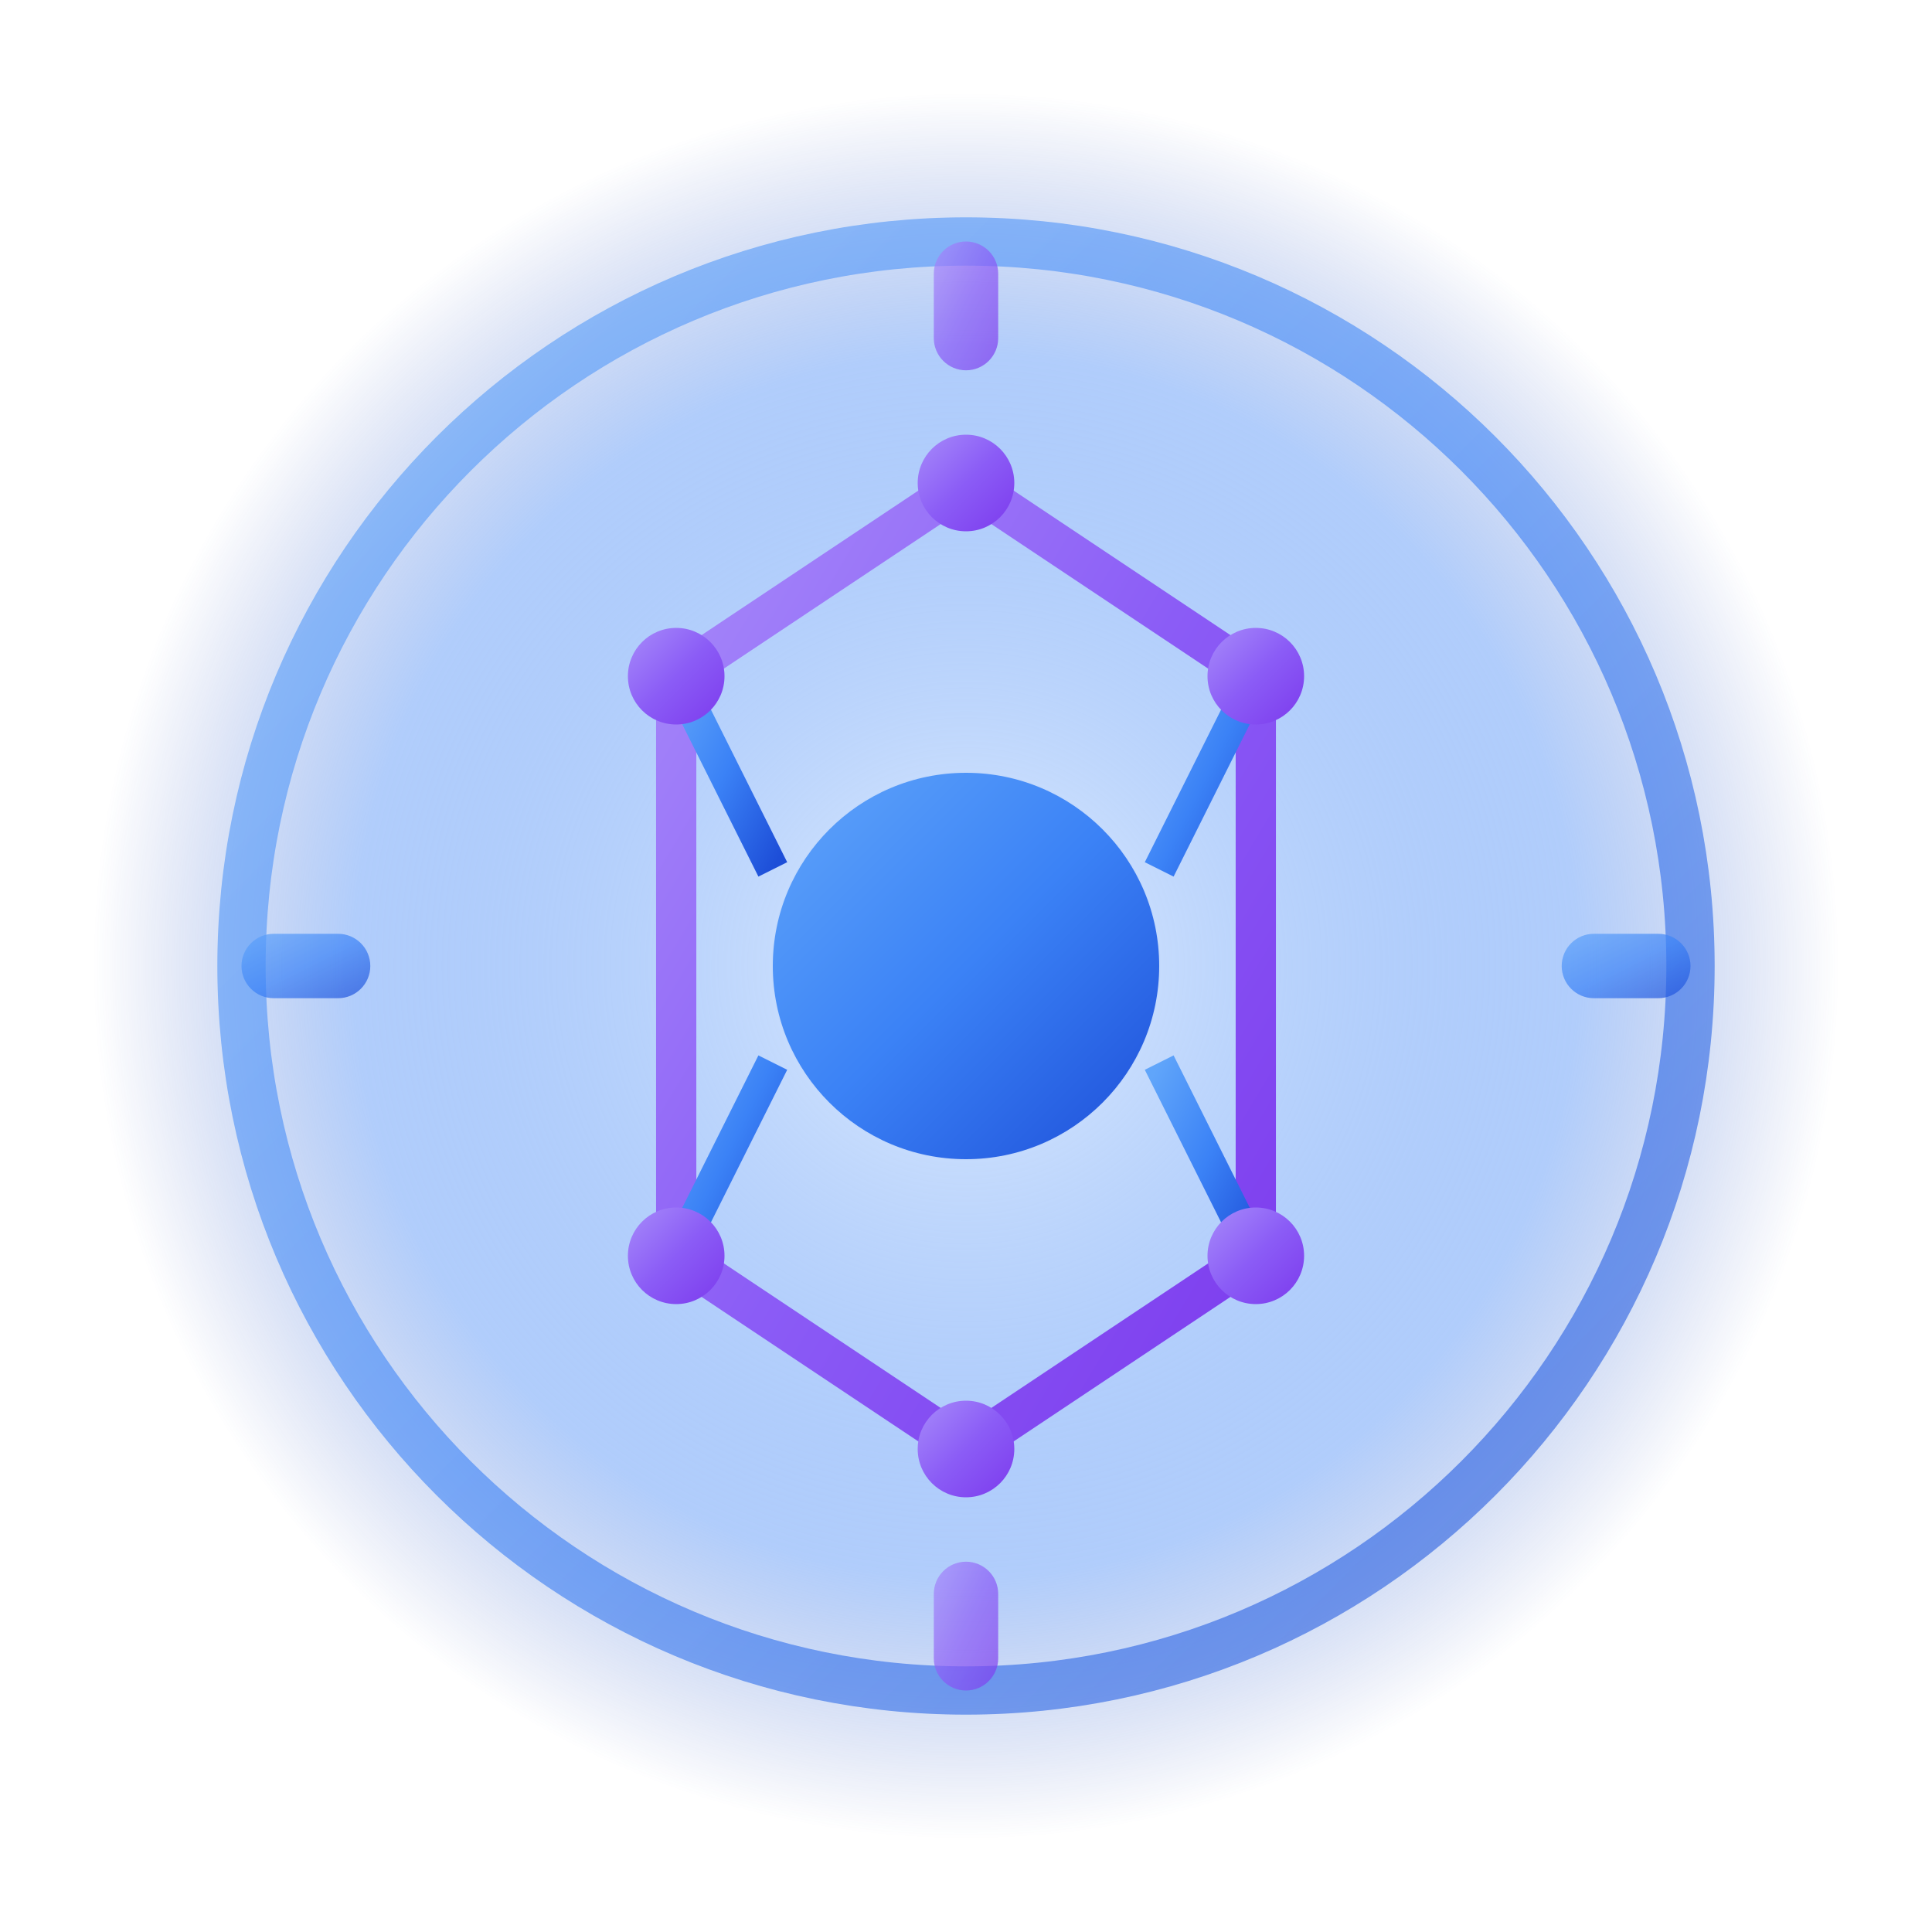
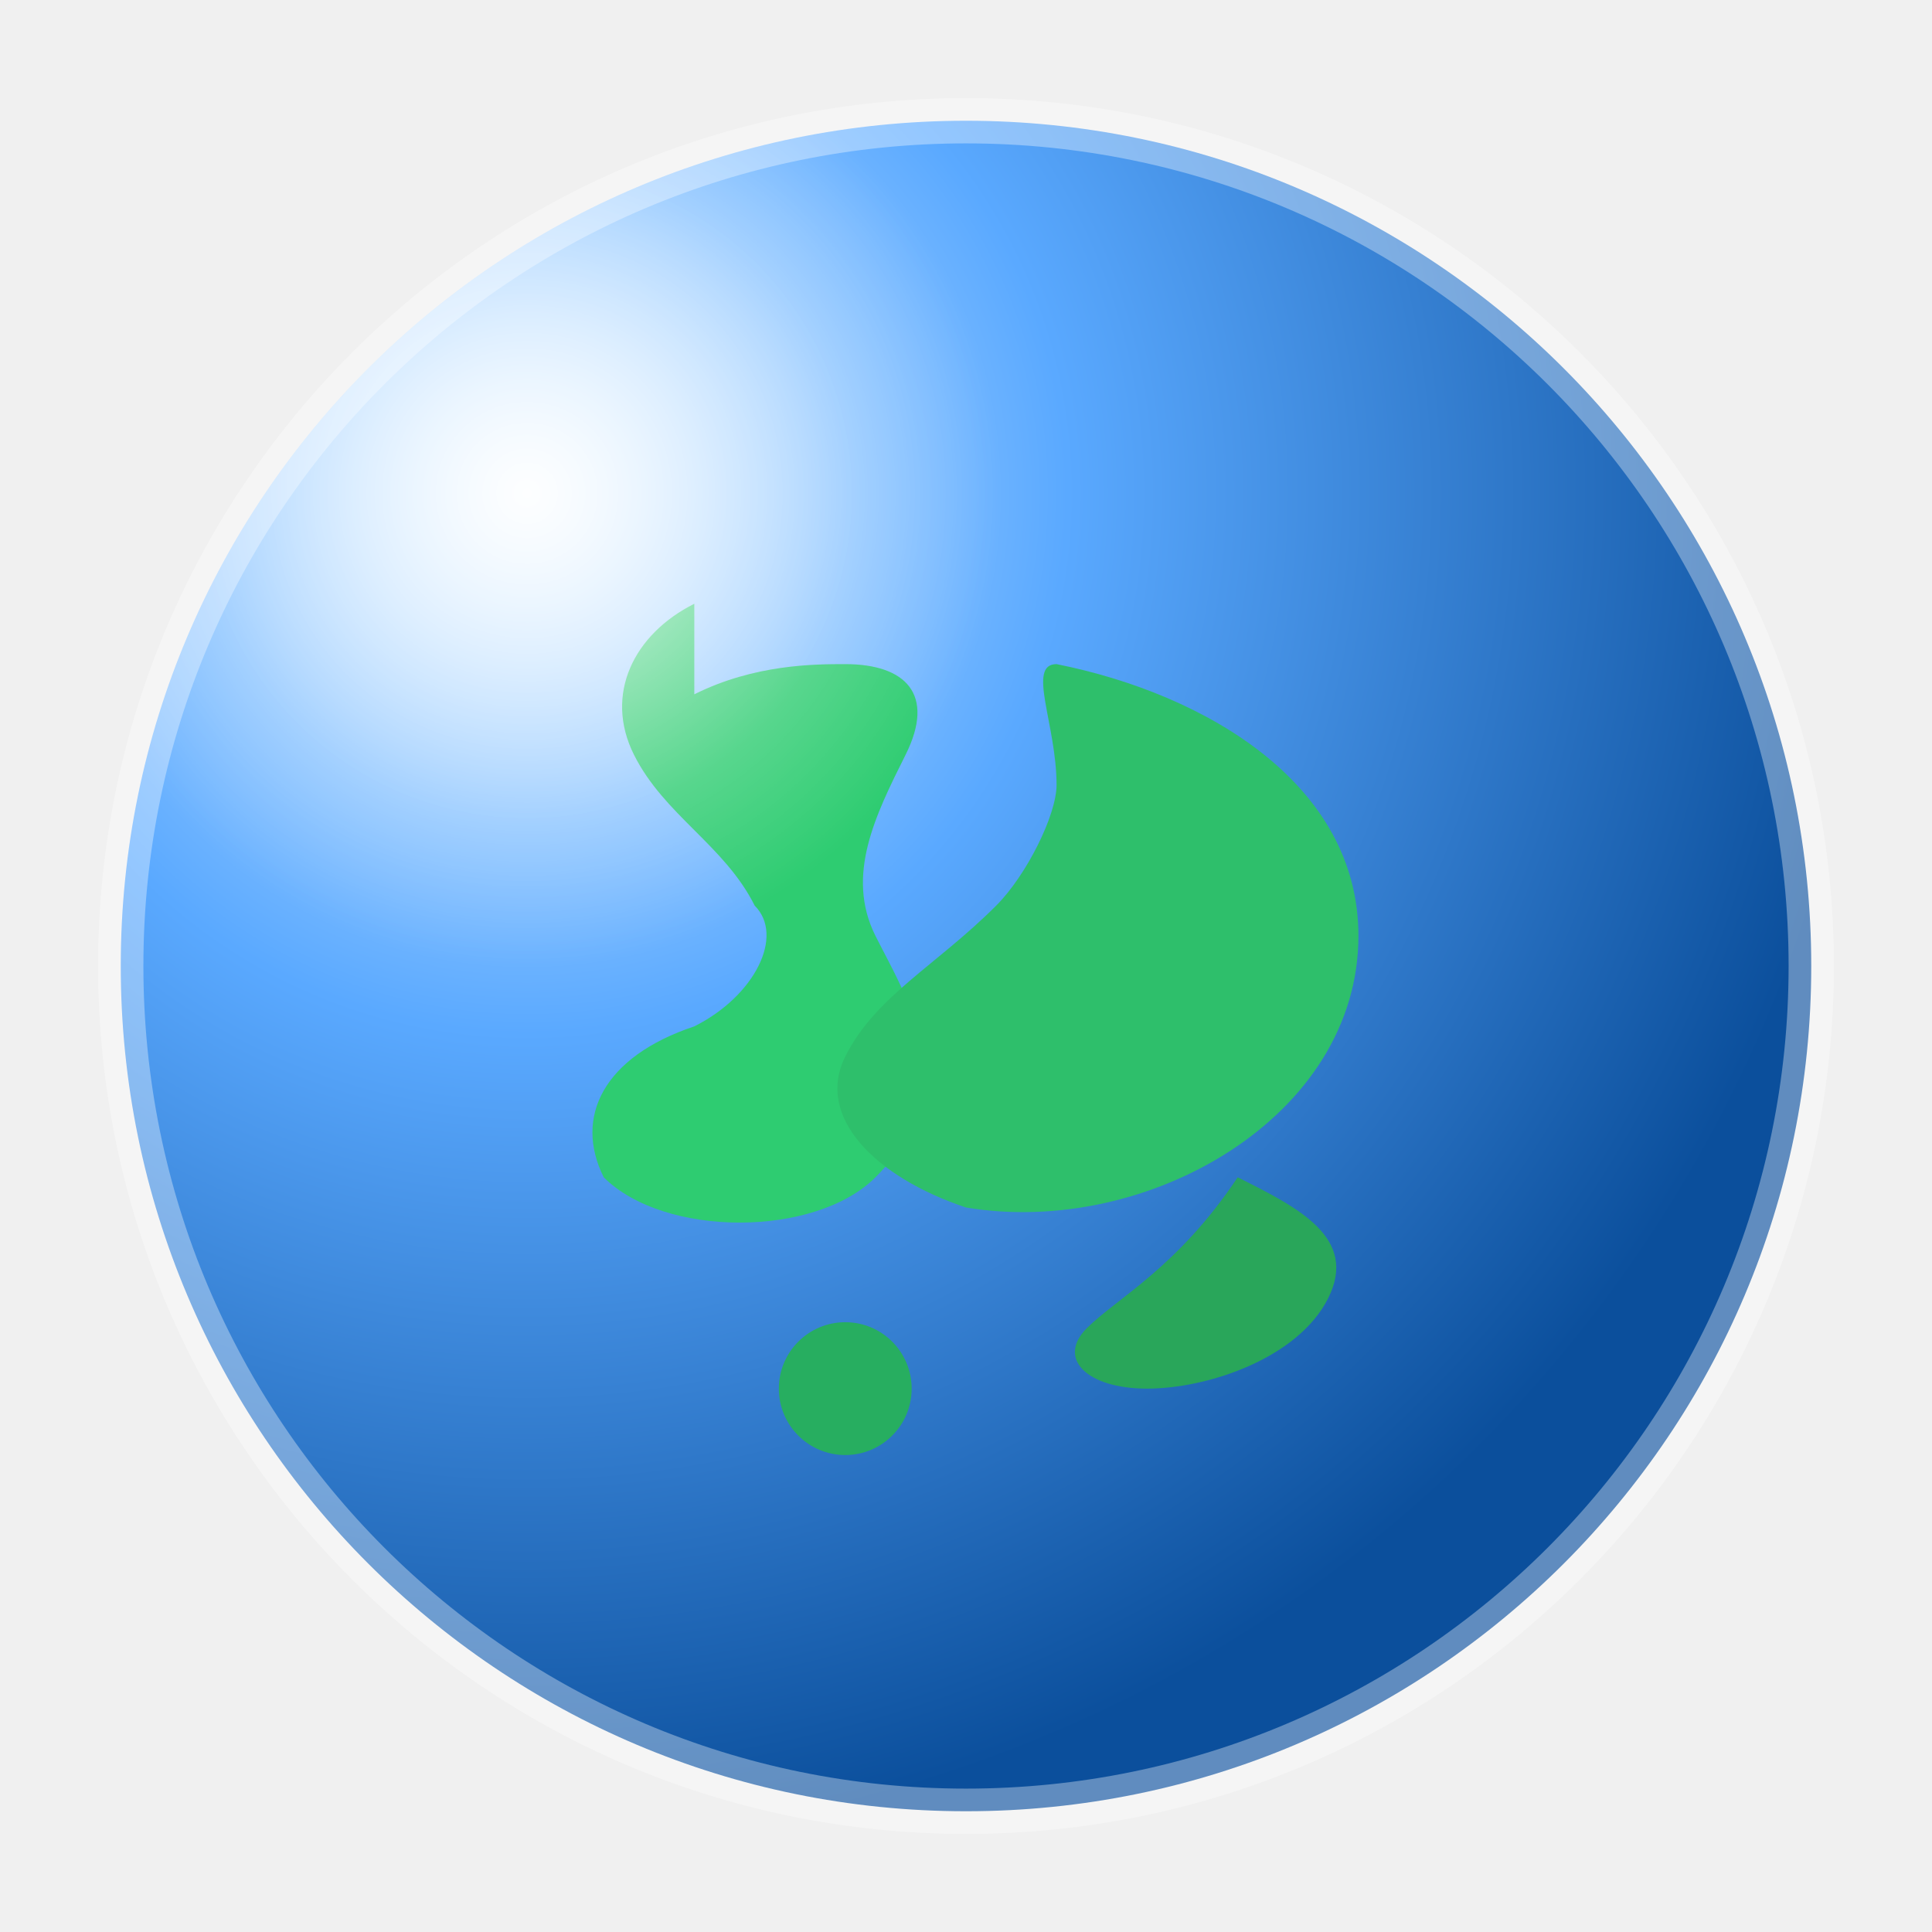
- <svg xmlns="http://www.w3.org/2000/svg" viewBox="0 0 120 120">
+ <svg xmlns="http://www.w3.org/2000/svg" viewBox="0 0 64 64">
  <defs>
-     <linearGradient id="primaryGradient" x1="0%" y1="0%" x2="100%" y2="100%">
-       <stop offset="0%" stop-color="#60A5FA" />
-       <stop offset="50%" stop-color="#3B82F6" />
-       <stop offset="100%" stop-color="#1D4ED8" />
-     </linearGradient>
-     <linearGradient id="accentGradient" x1="0%" y1="0%" x2="100%" y2="100%">
-       <stop offset="0%" stop-color="#A78BFA" />
-       <stop offset="50%" stop-color="#8B5CF6" />
-       <stop offset="100%" stop-color="#7C3AED" />
-     </linearGradient>
-     <radialGradient id="glowGradient" cx="50%" cy="50%" r="50%">
-       <stop offset="0%" stop-color="#DBEAFE" stop-opacity="0.8" />
-       <stop offset="70%" stop-color="#3B82F6" stop-opacity="0.4" />
-       <stop offset="100%" stop-color="#1E40AF" stop-opacity="0" />
+     <radialGradient id="ocean" cx="24%" cy="22%" r="80%">
+       <stop offset="0%" stop-color="#D8EEFF" />
+       <stop offset="40%" stop-color="#5AA9FF" />
+       <stop offset="100%" stop-color="#0B4F9C" />
+     </radialGradient>
+     <radialGradient id="specular" cx="24%" cy="22%" r="28%">
+       <stop offset="0%" stop-color="#FFFFFF" stop-opacity="0.95" />
+       <stop offset="70%" stop-color="#FFFFFF" stop-opacity="0.2" />
+       <stop offset="100%" stop-color="#FFFFFF" stop-opacity="0" />
    </radialGradient>
  </defs>
-   <rect width="120" height="120" fill="#ffffff" />
-   <circle cx="60" cy="60" r="55" fill="url(#glowGradient)" />
-   <circle cx="60" cy="60" r="45" fill="none" stroke="url(#primaryGradient)" stroke-width="3" opacity="0.6" />
-   <circle cx="60" cy="60" r="12" fill="url(#primaryGradient)" />
-   <polygon points="60,30 78,42 78,78 60,90 42,78 42,42" fill="none" stroke="url(#accentGradient)" stroke-width="2.5" />
-   <line x1="60" y1="48" x2="60" y2="30" stroke="url(#primaryGradient)" stroke-width="2" />
-   <line x1="72" y1="54" x2="78" y2="42" stroke="url(#primaryGradient)" stroke-width="2" />
-   <line x1="72" y1="66" x2="78" y2="78" stroke="url(#primaryGradient)" stroke-width="2" />
-   <line x1="60" y1="72" x2="60" y2="90" stroke="url(#primaryGradient)" stroke-width="2" />
-   <line x1="48" y1="66" x2="42" y2="78" stroke="url(#primaryGradient)" stroke-width="2" />
-   <line x1="48" y1="54" x2="42" y2="42" stroke="url(#primaryGradient)" stroke-width="2" />
-   <circle cx="60" cy="30" r="3" fill="url(#accentGradient)" />
-   <circle cx="78" cy="42" r="3" fill="url(#accentGradient)" />
-   <circle cx="78" cy="78" r="3" fill="url(#accentGradient)" />
-   <circle cx="60" cy="90" r="3" fill="url(#accentGradient)" />
-   <circle cx="42" cy="78" r="3" fill="url(#accentGradient)" />
-   <circle cx="42" cy="42" r="3" fill="url(#accentGradient)" />
-   <rect x="15" y="58" width="8" height="4" rx="2" fill="url(#primaryGradient)" opacity="0.7" />
-   <rect x="97" y="58" width="8" height="4" rx="2" fill="url(#primaryGradient)" opacity="0.7" />
-   <rect x="58" y="15" width="4" height="8" rx="2" fill="url(#accentGradient)" opacity="0.7" />
-   <rect x="58" y="97" width="4" height="8" rx="2" fill="url(#accentGradient)" opacity="0.7" />
+   <circle cx="32" cy="32" r="28" fill="url(#ocean)" />
+   <path fill="#2ECC71" d="M23 20c-2 1-3 3-2 5 1 2 3 3 4 5 1 1 0 3-2 4-3 1-4 3-3 5 2 2 7 2 9 0 3-3 1-6 0-8-1-2 0-4 1-6 1-2 0-3-2-3-1 0-3 0-5 1z" />
+   <path fill="#2EBF6B" d="M35 22c5 1 10 4 10 9 0 6-7 10-13 9-3-1-5-3-4-5 1-2 3-3 5-5 1-1 2-3 2-4 0-2-1-4 0-4z" />
+   <path fill="#29A65A" d="M41 39c2 1 4 2 3 4-1 2-4 3-6 3-2 0-3-1-2-2 1-1 3-2 5-5z" />
+   <circle cx="28" cy="46" r="2.2" fill="#27AE60" />
+   <circle cx="32" cy="32" r="28" fill="url(#specular)" />
+   <circle cx="32" cy="32" r="28" fill="none" stroke="#FFFFFF" stroke-opacity="0.35" stroke-width="1.5" />
</svg>
